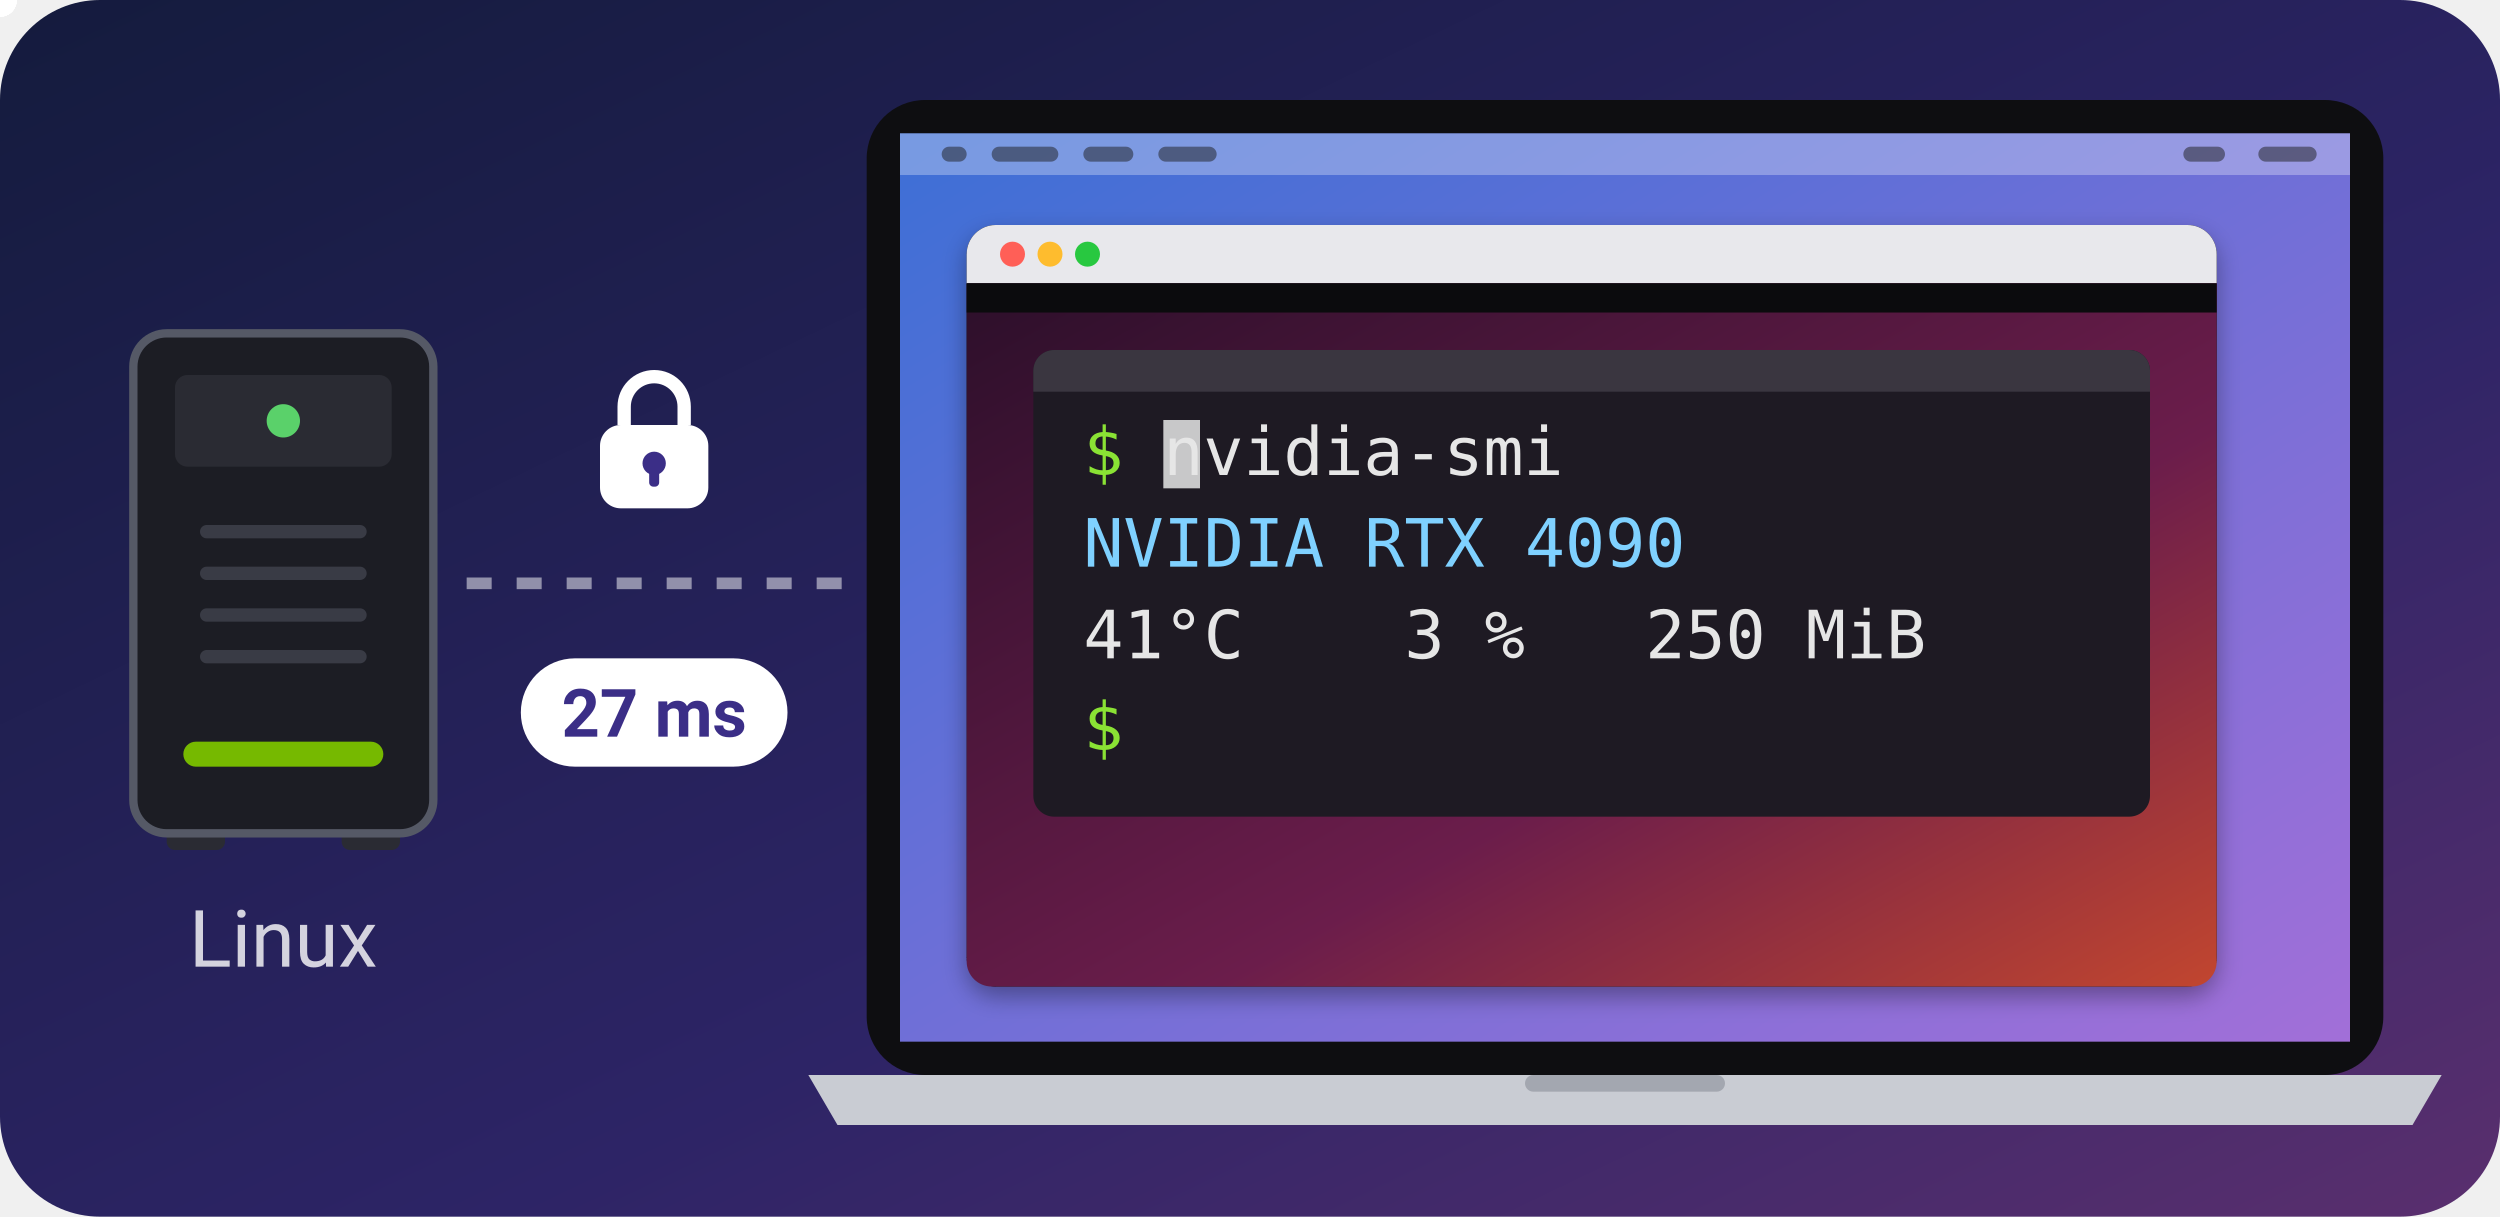
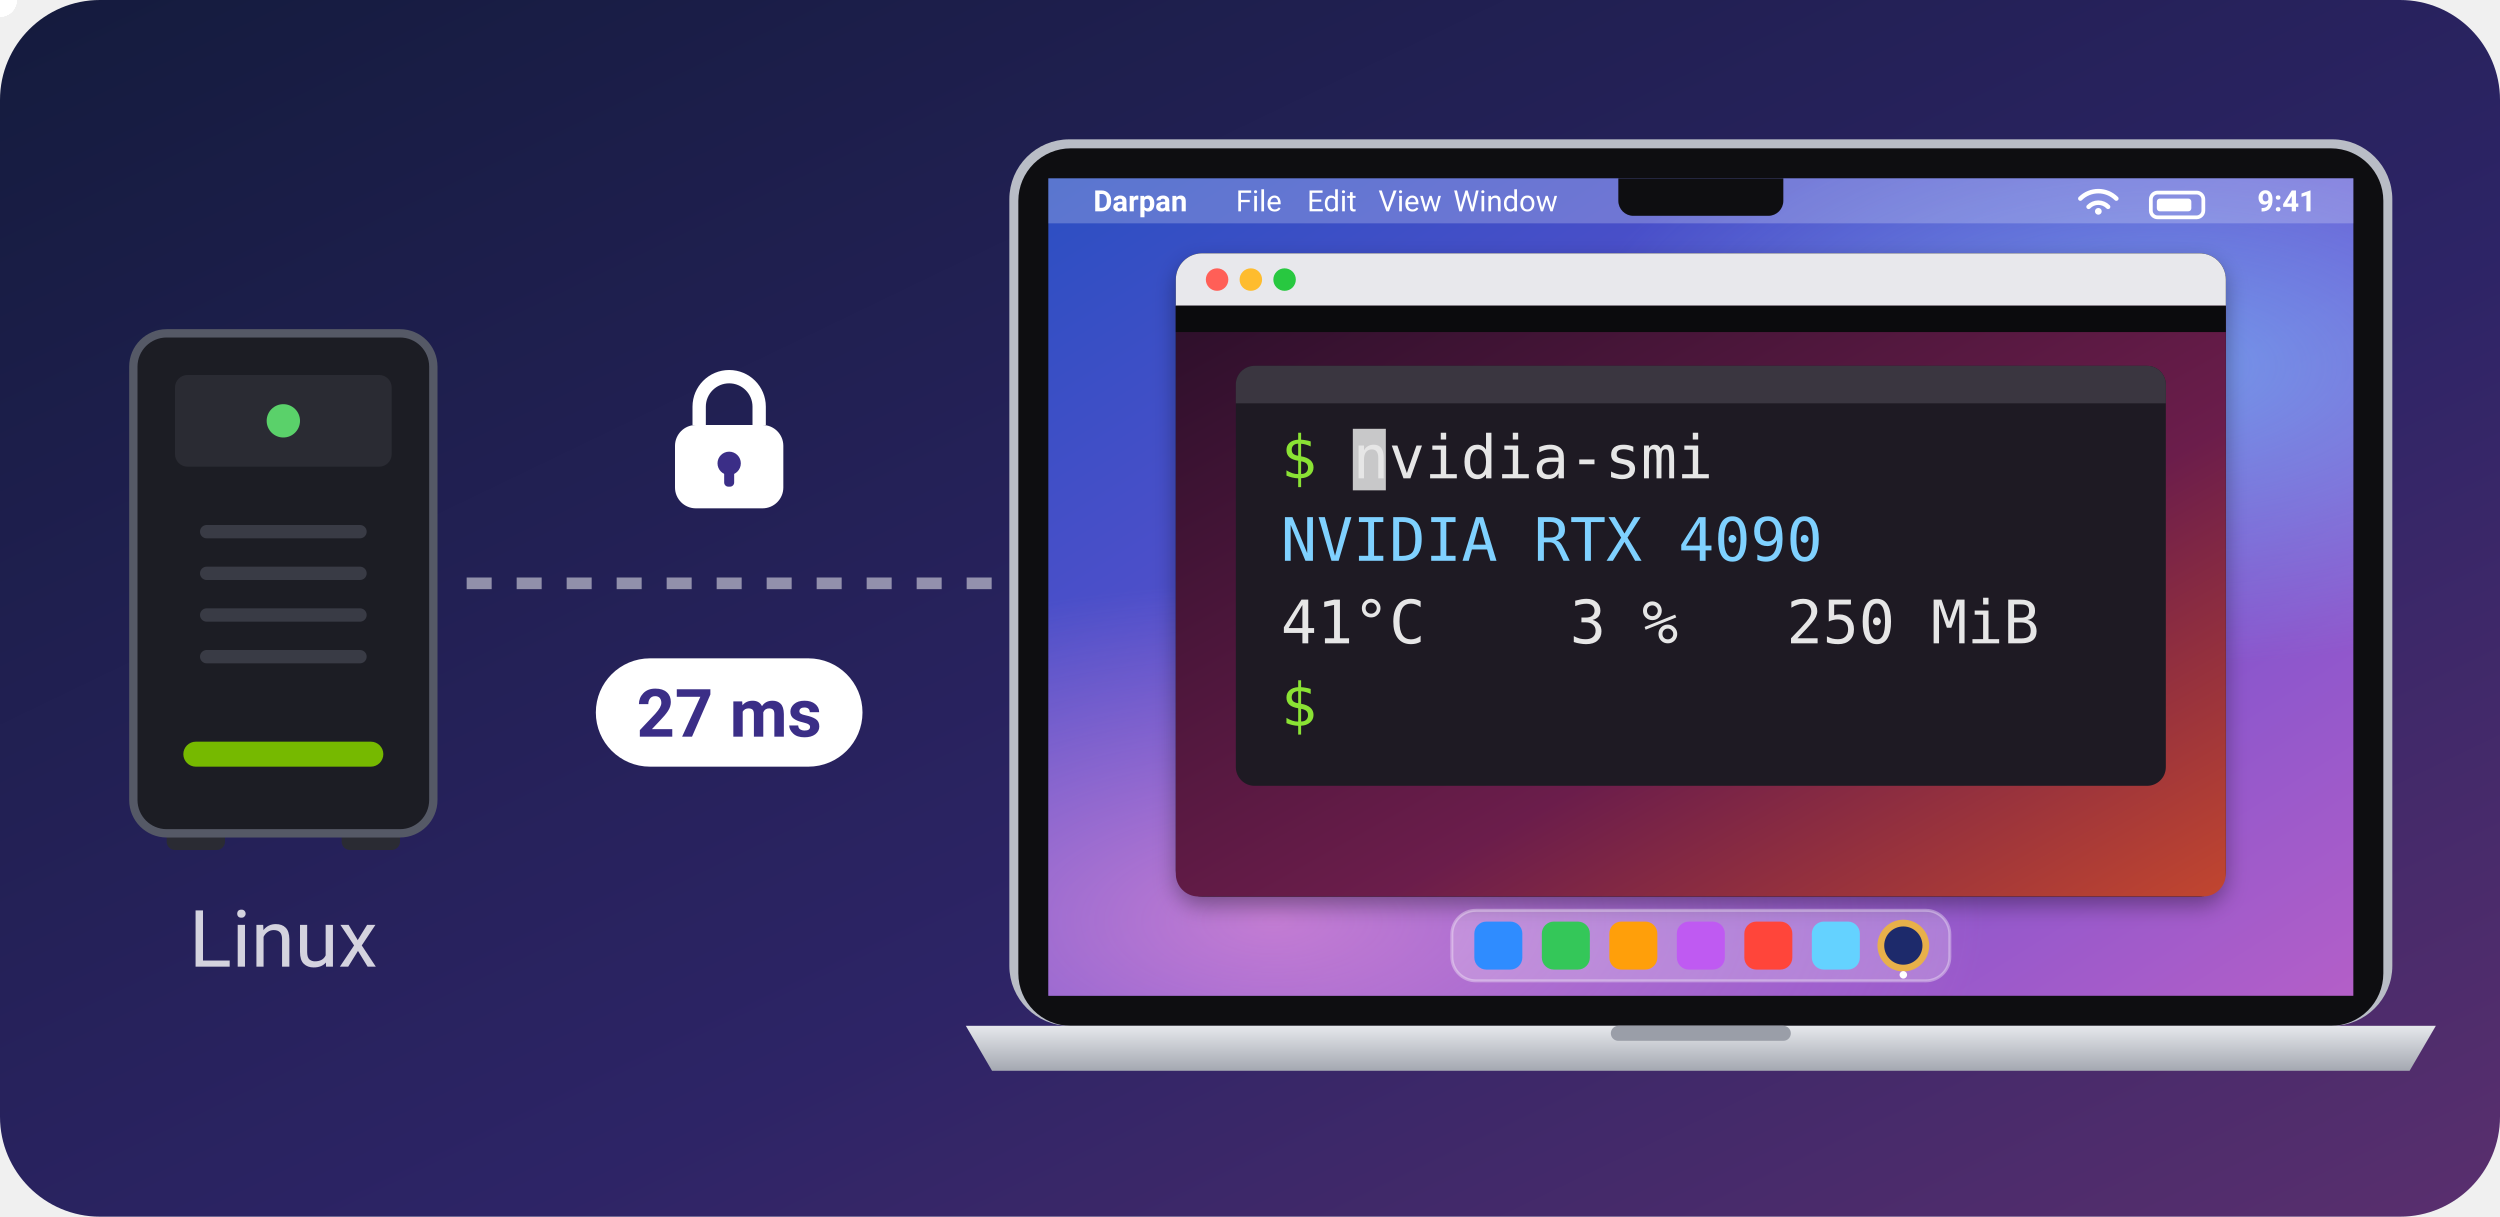
<svg xmlns="http://www.w3.org/2000/svg" viewBox="0 0 300 146" width="300" height="146" role="img" aria-label="Typing on the Mac: each key reaches the Linux computer and its screen is back on the Mac in about 27 ms">
-   <style>@keyframes k0{0.00%{opacity:0}15.00%{opacity:0}15.17%{opacity:1}93.33%{opacity:1}93.50%{opacity:0}100.00%{opacity:0}}.k0{animation:k0 6s linear infinite;}@keyframes k1{0.00%{opacity:0}18.00%{opacity:0}18.17%{opacity:1}93.33%{opacity:1}93.50%{opacity:0}100.00%{opacity:0}}.k1{animation:k1 6s linear infinite;}@keyframes k2{0.00%{opacity:0}21.00%{opacity:0}21.17%{opacity:1}93.33%{opacity:1}93.50%{opacity:0}100.00%{opacity:0}}.k2{animation:k2 6s linear infinite;}@keyframes k3{0.00%{opacity:0}24.00%{opacity:0}24.17%{opacity:1}93.33%{opacity:1}93.50%{opacity:0}100.00%{opacity:0}}.k3{animation:k3 6s linear infinite;}@keyframes k4{0.00%{opacity:0}27.00%{opacity:0}27.17%{opacity:1}93.33%{opacity:1}93.50%{opacity:0}100.00%{opacity:0}}.k4{animation:k4 6s linear infinite;}@keyframes k5{0.00%{opacity:0}30.00%{opacity:0}30.17%{opacity:1}93.33%{opacity:1}93.50%{opacity:0}100.00%{opacity:0}}.k5{animation:k5 6s linear infinite;}@keyframes k6{0.00%{opacity:0}33.00%{opacity:0}33.17%{opacity:1}93.33%{opacity:1}93.50%{opacity:0}100.00%{opacity:0}}.k6{animation:k6 6s linear infinite;}@keyframes k7{0.00%{opacity:0}36.00%{opacity:0}36.17%{opacity:1}93.33%{opacity:1}93.50%{opacity:0}100.00%{opacity:0}}.k7{animation:k7 6s linear infinite;}@keyframes k8{0.00%{opacity:0}39.00%{opacity:0}39.17%{opacity:1}93.33%{opacity:1}93.50%{opacity:0}100.00%{opacity:0}}.k8{animation:k8 6s linear infinite;}@keyframes k9{0.00%{opacity:0}42.00%{opacity:0}42.17%{opacity:1}93.33%{opacity:1}93.50%{opacity:0}100.00%{opacity:0}}.k9{animation:k9 6s linear infinite;}@keyframes out{0.00%{opacity:0}49.67%{opacity:0}50.00%{opacity:1}93.33%{opacity:1}93.67%{opacity:0}100.00%{opacity:0}}.out{animation:out 6s linear infinite;}@keyframes cur{0.00%{transform:translate(0.0px,0px)}15.00%{transform:translate(4.8px,0px)}18.00%{transform:translate(9.6px,0px)}21.00%{transform:translate(14.4px,0px)}24.00%{transform:translate(19.2px,0px)}27.00%{transform:translate(24.0px,0px)}30.00%{transform:translate(28.8px,0px)}33.00%{transform:translate(33.6px,0px)}36.00%{transform:translate(38.4px,0px)}39.00%{transform:translate(43.2px,0px)}42.00%{transform:translate(48.0px,0px)}49.67%{transform:translate(0.0px,33px)}95.83%{transform:translate(0.0px,0px)}100.00%{transform:translate(0,0)}}.cur{animation:cur 6s step-end infinite;}@keyframes p0{0.00%{opacity:0;transform:translate(101.0px,70.0px)}12.33%{opacity:0;transform:translate(101.0px,70.0px)}12.83%{opacity:1;transform:translate(101.0px,70.0px)}14.50%{opacity:1;transform:translate(56.0px,70.0px)}15.00%{opacity:0;transform:translate(56.0px,70.0px)}100.00%{opacity:0;transform:translate(56.0px,70.0px)}}.p0{animation:p0 6s ease-in-out infinite;}@keyframes p1{0.00%{opacity:0;transform:translate(101.0px,70.0px)}15.33%{opacity:0;transform:translate(101.0px,70.0px)}15.83%{opacity:1;transform:translate(101.0px,70.0px)}17.50%{opacity:1;transform:translate(56.0px,70.0px)}18.00%{opacity:0;transform:translate(56.0px,70.0px)}100.00%{opacity:0;transform:translate(56.0px,70.0px)}}.p1{animation:p1 6s ease-in-out infinite;}@keyframes p2{0.00%{opacity:0;transform:translate(101.0px,70.0px)}18.33%{opacity:0;transform:translate(101.0px,70.0px)}18.83%{opacity:1;transform:translate(101.0px,70.0px)}20.50%{opacity:1;transform:translate(56.0px,70.0px)}21.00%{opacity:0;transform:translate(56.0px,70.0px)}100.00%{opacity:0;transform:translate(56.0px,70.0px)}}.p2{animation:p2 6s ease-in-out infinite;}@keyframes p3{0.00%{opacity:0;transform:translate(101.0px,70.0px)}21.33%{opacity:0;transform:translate(101.0px,70.0px)}21.83%{opacity:1;transform:translate(101.0px,70.0px)}23.50%{opacity:1;transform:translate(56.0px,70.0px)}24.00%{opacity:0;transform:translate(56.0px,70.0px)}100.00%{opacity:0;transform:translate(56.0px,70.0px)}}.p3{animation:p3 6s ease-in-out infinite;}@keyframes p4{0.00%{opacity:0;transform:translate(101.0px,70.0px)}24.33%{opacity:0;transform:translate(101.0px,70.0px)}24.83%{opacity:1;transform:translate(101.0px,70.0px)}26.50%{opacity:1;transform:translate(56.0px,70.0px)}27.00%{opacity:0;transform:translate(56.0px,70.0px)}100.00%{opacity:0;transform:translate(56.0px,70.0px)}}.p4{animation:p4 6s ease-in-out infinite;}@keyframes p5{0.00%{opacity:0;transform:translate(101.0px,70.0px)}27.33%{opacity:0;transform:translate(101.0px,70.0px)}27.83%{opacity:1;transform:translate(101.0px,70.0px)}29.50%{opacity:1;transform:translate(56.0px,70.0px)}30.00%{opacity:0;transform:translate(56.0px,70.0px)}100.00%{opacity:0;transform:translate(56.0px,70.0px)}}.p5{animation:p5 6s ease-in-out infinite;}@keyframes p6{0.00%{opacity:0;transform:translate(101.0px,70.0px)}30.33%{opacity:0;transform:translate(101.0px,70.0px)}30.83%{opacity:1;transform:translate(101.0px,70.0px)}32.50%{opacity:1;transform:translate(56.0px,70.0px)}33.00%{opacity:0;transform:translate(56.0px,70.0px)}100.00%{opacity:0;transform:translate(56.0px,70.0px)}}.p6{animation:p6 6s ease-in-out infinite;}@keyframes p7{0.00%{opacity:0;transform:translate(101.0px,70.0px)}33.33%{opacity:0;transform:translate(101.0px,70.0px)}33.83%{opacity:1;transform:translate(101.0px,70.0px)}35.50%{opacity:1;transform:translate(56.0px,70.0px)}36.00%{opacity:0;transform:translate(56.0px,70.0px)}100.00%{opacity:0;transform:translate(56.0px,70.0px)}}.p7{animation:p7 6s ease-in-out infinite;}@keyframes p8{0.00%{opacity:0;transform:translate(101.0px,70.0px)}36.33%{opacity:0;transform:translate(101.0px,70.0px)}36.83%{opacity:1;transform:translate(101.0px,70.0px)}38.50%{opacity:1;transform:translate(56.0px,70.0px)}39.00%{opacity:0;transform:translate(56.0px,70.0px)}100.00%{opacity:0;transform:translate(56.0px,70.0px)}}.p8{animation:p8 6s ease-in-out infinite;}@keyframes p9{0.00%{opacity:0;transform:translate(101.0px,70.0px)}39.33%{opacity:0;transform:translate(101.0px,70.0px)}39.83%{opacity:1;transform:translate(101.0px,70.0px)}41.50%{opacity:1;transform:translate(56.0px,70.0px)}42.00%{opacity:0;transform:translate(56.0px,70.0px)}100.00%{opacity:0;transform:translate(56.0px,70.0px)}}.p9{animation:p9 6s ease-in-out infinite;}@keyframes p10{0.00%{opacity:0;transform:translate(101.0px,70.0px)}45.67%{opacity:0;transform:translate(101.0px,70.0px)}46.17%{opacity:1;transform:translate(101.0px,70.0px)}47.83%{opacity:1;transform:translate(56.0px,70.0px)}48.33%{opacity:0;transform:translate(56.0px,70.0px)}100.00%{opacity:0;transform:translate(56.0px,70.0px)}}.p10{animation:p10 6s ease-in-out infinite;}@media (prefers-reduced-motion:reduce){*{animation-play-state:paused!important}}</style>
+   <style>@keyframes k0{0.00%{opacity:0}15.00%{opacity:0}15.17%{opacity:1}93.33%{opacity:1}93.50%{opacity:0}100.00%{opacity:0}}.k0{animation:k0 6s linear infinite;}@keyframes k1{0.00%{opacity:0}18.00%{opacity:0}18.17%{opacity:1}93.33%{opacity:1}93.50%{opacity:0}100.00%{opacity:0}}.k1{animation:k1 6s linear infinite;}@keyframes k2{0.00%{opacity:0}21.00%{opacity:0}21.17%{opacity:1}93.33%{opacity:1}93.50%{opacity:0}100.00%{opacity:0}}.k2{animation:k2 6s linear infinite;}@keyframes k3{0.00%{opacity:0}24.00%{opacity:0}24.17%{opacity:1}93.33%{opacity:1}93.50%{opacity:0}100.00%{opacity:0}}.k3{animation:k3 6s linear infinite;}@keyframes k4{0.00%{opacity:0}27.00%{opacity:0}27.17%{opacity:1}93.33%{opacity:1}93.50%{opacity:0}100.00%{opacity:0}}.k4{animation:k4 6s linear infinite;}@keyframes k5{0.00%{opacity:0}30.00%{opacity:0}30.17%{opacity:1}93.33%{opacity:1}93.50%{opacity:0}100.00%{opacity:0}}.k5{animation:k5 6s linear infinite;}@keyframes k6{0.00%{opacity:0}33.00%{opacity:0}33.17%{opacity:1}93.33%{opacity:1}93.50%{opacity:0}100.00%{opacity:0}}.k6{animation:k6 6s linear infinite;}@keyframes k7{0.00%{opacity:0}36.00%{opacity:0}36.17%{opacity:1}93.33%{opacity:1}93.50%{opacity:0}100.00%{opacity:0}}.k7{animation:k7 6s linear infinite;}@keyframes k8{0.00%{opacity:0}39.00%{opacity:0}39.17%{opacity:1}93.33%{opacity:1}93.50%{opacity:0}100.00%{opacity:0}}.k8{animation:k8 6s linear infinite;}@keyframes k9{0.00%{opacity:0}42.00%{opacity:0}42.17%{opacity:1}93.33%{opacity:1}93.50%{opacity:0}100.00%{opacity:0}}.k9{animation:k9 6s linear infinite;}@keyframes out{0.00%{opacity:0}49.67%{opacity:0}50.00%{opacity:1}93.33%{opacity:1}93.67%{opacity:0}100.00%{opacity:0}}.out{animation:out 6s linear infinite;}@keyframes cur{0.00%{transform:translate(0.0px,0px)}15.00%{transform:translate(4.8px,0px)}18.00%{transform:translate(9.6px,0px)}21.00%{transform:translate(14.4px,0px)}24.00%{transform:translate(19.2px,0px)}27.00%{transform:translate(24.0px,0px)}30.00%{transform:translate(28.8px,0px)}33.00%{transform:translate(33.6px,0px)}36.00%{transform:translate(38.4px,0px)}39.00%{transform:translate(43.2px,0px)}42.00%{transform:translate(48.0px,0px)}49.67%{transform:translate(0.0px,33px)}95.83%{transform:translate(0.0px,0px)}100.00%{transform:translate(0,0)}}.cur{animation:cur 6s step-end infinite;}@keyframes p0{0.00%{opacity:0;transform:translate(119.0px,70.0px)}12.33%{opacity:0;transform:translate(119.0px,70.0px)}12.83%{opacity:1;transform:translate(119.0px,70.0px)}14.50%{opacity:1;transform:translate(56.0px,70.0px)}15.00%{opacity:0;transform:translate(56.0px,70.0px)}100.00%{opacity:0;transform:translate(56.0px,70.0px)}}.p0{animation:p0 6s ease-in-out infinite;}@keyframes p1{0.00%{opacity:0;transform:translate(119.0px,70.0px)}15.33%{opacity:0;transform:translate(119.0px,70.0px)}15.83%{opacity:1;transform:translate(119.0px,70.0px)}17.50%{opacity:1;transform:translate(56.0px,70.0px)}18.00%{opacity:0;transform:translate(56.0px,70.0px)}100.00%{opacity:0;transform:translate(56.0px,70.0px)}}.p1{animation:p1 6s ease-in-out infinite;}@keyframes p2{0.00%{opacity:0;transform:translate(119.0px,70.0px)}18.33%{opacity:0;transform:translate(119.0px,70.0px)}18.83%{opacity:1;transform:translate(119.0px,70.0px)}20.50%{opacity:1;transform:translate(56.0px,70.0px)}21.00%{opacity:0;transform:translate(56.0px,70.0px)}100.00%{opacity:0;transform:translate(56.0px,70.0px)}}.p2{animation:p2 6s ease-in-out infinite;}@keyframes p3{0.00%{opacity:0;transform:translate(119.0px,70.0px)}21.33%{opacity:0;transform:translate(119.0px,70.0px)}21.83%{opacity:1;transform:translate(119.0px,70.0px)}23.50%{opacity:1;transform:translate(56.0px,70.0px)}24.00%{opacity:0;transform:translate(56.0px,70.0px)}100.00%{opacity:0;transform:translate(56.0px,70.0px)}}.p3{animation:p3 6s ease-in-out infinite;}@keyframes p4{0.00%{opacity:0;transform:translate(119.0px,70.0px)}24.33%{opacity:0;transform:translate(119.0px,70.0px)}24.83%{opacity:1;transform:translate(119.0px,70.0px)}26.50%{opacity:1;transform:translate(56.0px,70.0px)}27.00%{opacity:0;transform:translate(56.0px,70.0px)}100.00%{opacity:0;transform:translate(56.0px,70.0px)}}.p4{animation:p4 6s ease-in-out infinite;}@keyframes p5{0.00%{opacity:0;transform:translate(119.0px,70.0px)}27.33%{opacity:0;transform:translate(119.0px,70.0px)}27.83%{opacity:1;transform:translate(119.0px,70.0px)}29.50%{opacity:1;transform:translate(56.0px,70.0px)}30.00%{opacity:0;transform:translate(56.0px,70.0px)}100.00%{opacity:0;transform:translate(56.0px,70.0px)}}.p5{animation:p5 6s ease-in-out infinite;}@keyframes p6{0.00%{opacity:0;transform:translate(119.0px,70.0px)}30.33%{opacity:0;transform:translate(119.0px,70.0px)}30.83%{opacity:1;transform:translate(119.0px,70.0px)}32.50%{opacity:1;transform:translate(56.0px,70.0px)}33.00%{opacity:0;transform:translate(56.0px,70.0px)}100.00%{opacity:0;transform:translate(56.0px,70.0px)}}.p6{animation:p6 6s ease-in-out infinite;}@keyframes p7{0.00%{opacity:0;transform:translate(119.0px,70.0px)}33.33%{opacity:0;transform:translate(119.0px,70.0px)}33.83%{opacity:1;transform:translate(119.0px,70.0px)}35.50%{opacity:1;transform:translate(56.0px,70.0px)}36.00%{opacity:0;transform:translate(56.0px,70.0px)}100.00%{opacity:0;transform:translate(56.0px,70.0px)}}.p7{animation:p7 6s ease-in-out infinite;}@keyframes p8{0.00%{opacity:0;transform:translate(119.0px,70.0px)}36.33%{opacity:0;transform:translate(119.0px,70.0px)}36.83%{opacity:1;transform:translate(119.0px,70.0px)}38.50%{opacity:1;transform:translate(56.0px,70.0px)}39.00%{opacity:0;transform:translate(56.0px,70.0px)}100.00%{opacity:0;transform:translate(56.0px,70.0px)}}.p8{animation:p8 6s ease-in-out infinite;}@keyframes p9{0.00%{opacity:0;transform:translate(119.0px,70.0px)}39.33%{opacity:0;transform:translate(119.0px,70.0px)}39.83%{opacity:1;transform:translate(119.0px,70.0px)}41.50%{opacity:1;transform:translate(56.0px,70.0px)}42.00%{opacity:0;transform:translate(56.0px,70.0px)}100.00%{opacity:0;transform:translate(56.0px,70.0px)}}.p9{animation:p9 6s ease-in-out infinite;}@keyframes p10{0.00%{opacity:0;transform:translate(119.0px,70.0px)}45.67%{opacity:0;transform:translate(119.0px,70.0px)}46.17%{opacity:1;transform:translate(119.0px,70.0px)}47.83%{opacity:1;transform:translate(56.0px,70.0px)}48.33%{opacity:0;transform:translate(56.0px,70.0px)}100.00%{opacity:0;transform:translate(56.0px,70.0px)}}.p10{animation:p10 6s ease-in-out infinite;}@media (prefers-reduced-motion:reduce){*{animation-play-state:paused!important}}</style>
  <defs>
    <linearGradient id="bg" x1="0" y1="0" x2="1" y2="1">
      <stop offset="0" stop-color="#141b3d" />
      <stop offset=".6" stop-color="#2d2466" />
      <stop offset="1" stop-color="#5a2f6e" />
    </linearGradient>
    <linearGradient id="lin" x1="0" y1="0" x2="1" y2="1">
      <stop offset="0" stop-color="#2c0f2a" />
      <stop offset=".6" stop-color="#6b1d4b" />
      <stop offset="1" stop-color="#c2462f" />
    </linearGradient>
    <linearGradient id="wall" x1="0" y1="0" x2="1" y2="1">
-       <stop offset="0" stop-color="#3d6fd6" />
-       <stop offset="1" stop-color="#a26fd8" />
+       <stop offset="0" stop-color="#2b4fc2" />
+       <stop offset=".55" stop-color="#6a4fd0" />
+       <stop offset="1" stop-color="#b45fc8" />
+     </linearGradient>
+     <radialGradient id="glow1">
+       <stop offset="0" stop-color="#ff9ad5" stop-opacity=".6" />
+       <stop offset="1" stop-color="#ff9ad5" stop-opacity="0" />
+     </radialGradient>
+     <radialGradient id="glow2">
+       <stop offset="0" stop-color="#7cd3ff" stop-opacity=".55" />
+       <stop offset="1" stop-color="#7cd3ff" stop-opacity="0" />
+     </radialGradient>
+     <linearGradient id="alu" x1="0" y1="0" x2="0" y2="1">
+       <stop offset="0" stop-color="#e6e8ec" />
+       <stop offset="1" stop-color="#a4a8b1" />
    </linearGradient>
    <filter id="sh" x="-20%" y="-20%" width="140%" height="150%">
      <feDropShadow dx="0" dy="1.2" stdDeviation="1.4" flood-color="#000" flood-opacity=".35" />
    </filter>
    <clipPath id="scr">
      <rect x="108" y="16" width="174" height="109" />
    </clipPath>
    <clipPath id="vc">
-       <path d="M0 0H150V81.38a3 3 0 0 1-3 3H3a3 3 0 0 1-3-3z" />
+       <path d="M0 0H140V75.75a3 3 0 0 1-3 3H3a3 3 0 0 1-3-3z" />
    </clipPath>
  </defs>
  <rect width="300" height="146" rx="12" fill="url(#bg)" />
  <rect x="20" y="99" width="7" height="3" rx="1" fill="#2a2b33" />
  <rect x="41" y="99" width="7" height="3" rx="1" fill="#2a2b33" />
  <rect x="16" y="40" width="36" height="60" rx="4" fill="#1c1d24" stroke="#555966" />
  <rect x="21" y="45" width="26" height="11" rx="1.5" fill="#2a2b33" />
  <circle cx="34.0" cy="50.5" r="2" fill="#5ad16a" />
  <rect x="24" y="63" width="20" height="1.6" rx=".8" fill="#393b45" />
  <rect x="24" y="68" width="20" height="1.6" rx=".8" fill="#393b45" />
  <rect x="24" y="73" width="20" height="1.6" rx=".8" fill="#393b45" />
  <rect x="24" y="78" width="20" height="1.6" rx=".8" fill="#393b45" />
  <rect class="" x="22" y="89" width="24" height="3" rx="1.5" fill="#76b900" />
  <text text-anchor="middle" fill-opacity="0.8" x="34.0" y="116.0" font-family="-apple-system,BlinkMacSystemFont,'Segoe UI',Roboto,Helvetica,Arial,sans-serif" font-size="9.5" fill="#fff" xml:space="preserve">Linux</text>
  <g class="">
-     <line x1="56" y1="70" x2="101" y2="70" stroke="#fff" stroke-opacity=".5" stroke-width="1.4" stroke-dasharray="3 3" />
-     <g transform="translate(78.5 55)">
+     <line x1="56" y1="70" x2="119" y2="70" stroke="#fff" stroke-opacity=".5" stroke-width="1.4" stroke-dasharray="3 3" />
+     <g transform="translate(87.5 55)">
      <rect x="-6.5" y="-4" width="13" height="10" rx="2.5" fill="#fff" />
      <path d="M-3.6-4v-2.2a3.6 3.6 0 0 1 7.2 0V-4" fill="none" stroke="#fff" stroke-width="1.6" />
      <circle cy=".6" r="1.4" fill="#3b2e87" />
      <rect x="-.6" y=".6" width="1.2" height="2.8" rx=".5" fill="#3b2e87" />
    </g>
  </g>
-   <rect x="104" y="12" width="182" height="117" rx="7" fill="#0e0e11" />
-   <g clip-path="url(#scr)">
-     <rect x="108" y="16" width="174" height="109" fill="url(#wall)" />
-     <rect x="108" y="16" width="174" height="5" fill="#fff" fill-opacity=".3" />
-     <rect x="113" y="17.6" width="3" height="1.8" rx=".9" fill="#1d1d1f" fill-opacity=".5" />
-     <rect x="119" y="17.6" width="8" height="1.8" rx=".9" fill="#1d1d1f" fill-opacity=".5" />
-     <rect x="130" y="17.6" width="6" height="1.8" rx=".9" fill="#1d1d1f" fill-opacity=".5" />
-     <rect x="139" y="17.6" width="7" height="1.8" rx=".9" fill="#1d1d1f" fill-opacity=".5" />
-     <rect x="262" y="17.6" width="5" height="1.8" rx=".9" fill="#1d1d1f" fill-opacity=".5" />
-     <rect x="271" y="17.6" width="7" height="1.8" rx=".9" fill="#1d1d1f" fill-opacity=".5" />
-     <g class="">
-       <rect x="116" y="27" width="150" height="91.38" rx="3.5" fill="#111" filter="url(#sh)" />
-       <path d="M116 34v-3.5a3.5 3.5 0 0 1 3.5-3.5h143a3.5 3.5 0 0 1 3.5 3.5v3.5z" fill="#e8e8ec" />
-       <circle cx="121.5" cy="30.5" r="1.5" fill="#ff5f57" />
-       <circle cx="126.0" cy="30.5" r="1.5" fill="#febc2e" />
-       <circle cx="130.5" cy="30.5" r="1.5" fill="#28c840" />
-       <g transform="translate(116 34)">
-         <g clip-path="url(#vc)">
-           <rect width="150" height="84.38" fill="url(#lin)" />
-           <rect width="150" height="3.5" fill="#0b0b0d" />
-           <rect x="8" y="8" width="134" height="56" rx="2.5" fill="#1e1a23" />
-           <path d="M8 13v-2.5a2.5 2.5 0 0 1 2.5-2.5h129a2.5 2.5 0 0 1 2.5 2.5v2.5z" fill="#3a3640" />
-           <text x="14.0" y="23.0" font-family="ui-monospace,'SF Mono',Menlo,Consolas,'DejaVu Sans Mono',monospace" font-size="8" fill="#8ae234" xml:space="preserve">$</text>
-           <text class="k0" x="23.6" y="23.0" font-family="ui-monospace,'SF Mono',Menlo,Consolas,'DejaVu Sans Mono',monospace" font-size="8" fill="#e6e6e6" xml:space="preserve">n</text>
-           <text class="k1" x="28.4" y="23.0" font-family="ui-monospace,'SF Mono',Menlo,Consolas,'DejaVu Sans Mono',monospace" font-size="8" fill="#e6e6e6" xml:space="preserve">v</text>
-           <text class="k2" x="33.2" y="23.0" font-family="ui-monospace,'SF Mono',Menlo,Consolas,'DejaVu Sans Mono',monospace" font-size="8" fill="#e6e6e6" xml:space="preserve">i</text>
-           <text class="k3" x="38.0" y="23.0" font-family="ui-monospace,'SF Mono',Menlo,Consolas,'DejaVu Sans Mono',monospace" font-size="8" fill="#e6e6e6" xml:space="preserve">d</text>
-           <text class="k4" x="42.8" y="23.0" font-family="ui-monospace,'SF Mono',Menlo,Consolas,'DejaVu Sans Mono',monospace" font-size="8" fill="#e6e6e6" xml:space="preserve">i</text>
-           <text class="k5" x="47.6" y="23.0" font-family="ui-monospace,'SF Mono',Menlo,Consolas,'DejaVu Sans Mono',monospace" font-size="8" fill="#e6e6e6" xml:space="preserve">a</text>
-           <text class="k6" x="52.4" y="23.0" font-family="ui-monospace,'SF Mono',Menlo,Consolas,'DejaVu Sans Mono',monospace" font-size="8" fill="#e6e6e6" xml:space="preserve">-</text>
-           <text class="k7" x="57.2" y="23.0" font-family="ui-monospace,'SF Mono',Menlo,Consolas,'DejaVu Sans Mono',monospace" font-size="8" fill="#e6e6e6" xml:space="preserve">s</text>
-           <text class="k8" x="62.0" y="23.0" font-family="ui-monospace,'SF Mono',Menlo,Consolas,'DejaVu Sans Mono',monospace" font-size="8" fill="#e6e6e6" xml:space="preserve">m</text>
-           <text class="k9" x="66.8" y="23.0" font-family="ui-monospace,'SF Mono',Menlo,Consolas,'DejaVu Sans Mono',monospace" font-size="8" fill="#e6e6e6" xml:space="preserve">i</text>
-           <g class="out">
-             <text x="14.0" y="34.0" font-family="ui-monospace,'SF Mono',Menlo,Consolas,'DejaVu Sans Mono',monospace" font-size="8" fill="#7fd1ff" xml:space="preserve">NVIDIA RTX 4090</text>
-             <text x="14.0" y="45.0" font-family="ui-monospace,'SF Mono',Menlo,Consolas,'DejaVu Sans Mono',monospace" font-size="8" fill="#e6e6e6" xml:space="preserve">41°C    3 %   250 MiB</text>
-             <text x="14.0" y="56.0" font-family="ui-monospace,'SF Mono',Menlo,Consolas,'DejaVu Sans Mono',monospace" font-size="8" fill="#8ae234" xml:space="preserve">$</text>
+   <g transform="translate(28.6 7.0) scale(0.9)">
+     <rect x="102.8" y="10.8" width="184.4" height="118.2" rx="8" fill="#b9bdc6" />
+     <rect x="104" y="12" width="182" height="117" rx="7" fill="#0e0e11" />
+     <g clip-path="url(#scr)">
+       <rect x="108" y="16" width="174" height="109" fill="url(#wall)" />
+       <ellipse cx="138" cy="115" rx="95" ry="45" fill="url(#glow1)" />
+       <ellipse cx="257" cy="41" rx="80" ry="40" fill="url(#glow2)" />
+       <g class="">
+         <rect x="125" y="26" width="140" height="85.75" rx="3.5" fill="#111" filter="url(#sh)" />
+         <path d="M125 33v-3.5a3.5 3.5 0 0 1 3.5-3.5h133a3.5 3.5 0 0 1 3.5 3.5v3.5z" fill="#e8e8ec" />
+         <circle cx="130.5" cy="29.5" r="1.5" fill="#ff5f57" />
+         <circle cx="135.0" cy="29.5" r="1.5" fill="#febc2e" />
+         <circle cx="139.5" cy="29.5" r="1.5" fill="#28c840" />
+         <g transform="translate(125 33)">
+           <g clip-path="url(#vc)">
+             <rect width="140" height="78.75" fill="url(#lin)" />
+             <rect width="140" height="3.5" fill="#0b0b0d" />
+             <rect x="8" y="8" width="124" height="56" rx="2.5" fill="#1e1a23" />
+             <path d="M8 13v-2.5a2.5 2.5 0 0 1 2.5-2.5h119a2.5 2.5 0 0 1 2.5 2.5v2.5z" fill="#3a3640" />
+             <text x="14.0" y="23.0" font-family="ui-monospace,'SF Mono',Menlo,Consolas,'DejaVu Sans Mono',monospace" font-size="8" fill="#8ae234" xml:space="preserve">$</text>
+             <text class="k0" x="23.6" y="23.0" font-family="ui-monospace,'SF Mono',Menlo,Consolas,'DejaVu Sans Mono',monospace" font-size="8" fill="#e6e6e6" xml:space="preserve">n</text>
+             <text class="k1" x="28.4" y="23.0" font-family="ui-monospace,'SF Mono',Menlo,Consolas,'DejaVu Sans Mono',monospace" font-size="8" fill="#e6e6e6" xml:space="preserve">v</text>
+             <text class="k2" x="33.2" y="23.0" font-family="ui-monospace,'SF Mono',Menlo,Consolas,'DejaVu Sans Mono',monospace" font-size="8" fill="#e6e6e6" xml:space="preserve">i</text>
+             <text class="k3" x="38.0" y="23.0" font-family="ui-monospace,'SF Mono',Menlo,Consolas,'DejaVu Sans Mono',monospace" font-size="8" fill="#e6e6e6" xml:space="preserve">d</text>
+             <text class="k4" x="42.8" y="23.0" font-family="ui-monospace,'SF Mono',Menlo,Consolas,'DejaVu Sans Mono',monospace" font-size="8" fill="#e6e6e6" xml:space="preserve">i</text>
+             <text class="k5" x="47.6" y="23.0" font-family="ui-monospace,'SF Mono',Menlo,Consolas,'DejaVu Sans Mono',monospace" font-size="8" fill="#e6e6e6" xml:space="preserve">a</text>
+             <text class="k6" x="52.4" y="23.0" font-family="ui-monospace,'SF Mono',Menlo,Consolas,'DejaVu Sans Mono',monospace" font-size="8" fill="#e6e6e6" xml:space="preserve">-</text>
+             <text class="k7" x="57.2" y="23.0" font-family="ui-monospace,'SF Mono',Menlo,Consolas,'DejaVu Sans Mono',monospace" font-size="8" fill="#e6e6e6" xml:space="preserve">s</text>
+             <text class="k8" x="62.0" y="23.0" font-family="ui-monospace,'SF Mono',Menlo,Consolas,'DejaVu Sans Mono',monospace" font-size="8" fill="#e6e6e6" xml:space="preserve">m</text>
+             <text class="k9" x="66.8" y="23.0" font-family="ui-monospace,'SF Mono',Menlo,Consolas,'DejaVu Sans Mono',monospace" font-size="8" fill="#e6e6e6" xml:space="preserve">i</text>
+             <g class="out">
+               <text x="14.0" y="34.0" font-family="ui-monospace,'SF Mono',Menlo,Consolas,'DejaVu Sans Mono',monospace" font-size="8" fill="#7fd1ff" xml:space="preserve">NVIDIA RTX 4090</text>
+               <text x="14.0" y="45.0" font-family="ui-monospace,'SF Mono',Menlo,Consolas,'DejaVu Sans Mono',monospace" font-size="8" fill="#e6e6e6" xml:space="preserve">41°C    3 %   250 MiB</text>
+               <text x="14.0" y="56.0" font-family="ui-monospace,'SF Mono',Menlo,Consolas,'DejaVu Sans Mono',monospace" font-size="8" fill="#8ae234" xml:space="preserve">$</text>
+             </g>
+             <rect class="cur" x="23.6" y="16.4" width="4.4" height="8.2" fill="#e6e6e6" fill-opacity=".85" />
          </g>
-           <rect class="cur" x="23.6" y="16.4" width="4.4" height="8.2" fill="#e6e6e6" fill-opacity=".85" />
        </g>
      </g>
+       <rect x="161.8" y="113.6" width="66.4" height="9.4" rx="3.2" fill="#fff" fill-opacity=".22" stroke="#fff" stroke-opacity=".35" stroke-width=".4" />
+       <rect x="164.8" y="115.1" width="6.4" height="6.4" rx="1.6" fill="#2f8cff" />
+       <rect x="173.8" y="115.1" width="6.4" height="6.4" rx="1.6" fill="#34c759" />
+       <rect x="182.8" y="115.1" width="6.4" height="6.4" rx="1.6" fill="#ff9f0a" />
+       <rect x="191.8" y="115.1" width="6.4" height="6.4" rx="1.6" fill="#bf5af2" />
+       <rect x="200.8" y="115.1" width="6.4" height="6.4" rx="1.6" fill="#ff453a" />
+       <rect x="209.8" y="115.1" width="6.4" height="6.4" rx="1.6" fill="#64d2ff" />
+       <circle cx="222.0" cy="118.3" r="3" fill="#1d2a6b" stroke="#e8b04a" stroke-width=".9" />
+       <circle cx="222.0" cy="122.2" r=".5" fill="#fff" />
+       <rect x="108" y="16" width="174" height="6" fill="#fff" fill-opacity=".22" />
+       <text font-weight="700" x="114.0" y="20.4" font-family="-apple-system,BlinkMacSystemFont,'Segoe UI',Roboto,Helvetica,Arial,sans-serif" font-size="3.9" fill="#fff" xml:space="preserve">Darpan</text>
+       <text x="133.0" y="20.4" font-family="-apple-system,BlinkMacSystemFont,'Segoe UI',Roboto,Helvetica,Arial,sans-serif" font-size="3.9" fill="#fff" xml:space="preserve">File</text>
+       <text x="142.5" y="20.4" font-family="-apple-system,BlinkMacSystemFont,'Segoe UI',Roboto,Helvetica,Arial,sans-serif" font-size="3.9" fill="#fff" xml:space="preserve">Edit</text>
+       <text x="152.0" y="20.4" font-family="-apple-system,BlinkMacSystemFont,'Segoe UI',Roboto,Helvetica,Arial,sans-serif" font-size="3.9" fill="#fff" xml:space="preserve">View</text>
+       <text x="162.0" y="20.4" font-family="-apple-system,BlinkMacSystemFont,'Segoe UI',Roboto,Helvetica,Arial,sans-serif" font-size="3.9" fill="#fff" xml:space="preserve">Window</text>
+       <g fill="none" stroke="#fff" stroke-width=".6" stroke-linecap="round" transform="translate(248 20.3)">
+         <path d="M-2.4-1.6a3.4 3.4 0 0 1 4.8 0" />
+         <path d="M-1.3-.5a1.8 1.8 0 0 1 2.6 0" />
+       </g>
+       <circle cx="248" cy="20.4" r=".45" fill="#fff" />
+       <rect x="255" y="17.9" width="7" height="3.3" rx=".9" fill="none" stroke="#fff" stroke-width=".5" />
+       <rect x="255.8" y="18.7" width="4.6" height="1.7" rx=".4" fill="#fff" />
+       <text text-anchor="end" font-weight="600" x="277.0" y="20.4" font-family="-apple-system,BlinkMacSystemFont,'Segoe UI',Roboto,Helvetica,Arial,sans-serif" font-size="3.9" fill="#fff" xml:space="preserve">9:41</text>
+       <path d="M184.0 16h22v3a2 2 0 0 1-2 2h-18a2 2 0 0 1-2-2z" fill="#0e0e11" />
    </g>
+     <path d="M97 129h196l-3.5 6h-189z" fill="url(#alu)" />
+     <rect x="183.0" y="129" width="24" height="2" rx="1" fill="#9a9ea8" />
  </g>
-   <path d="M97 129h196l-3.5 6h-189z" fill="#c9ccd3" />
-   <rect x="183.0" y="129" width="24" height="2" rx="1" fill="#a3a7b0" />
  <circle class="p0" r="2" fill="#fff" />
  <circle class="p1" r="2" fill="#fff" />
  <circle class="p2" r="2" fill="#fff" />
  <circle class="p3" r="2" fill="#fff" />
  <circle class="p4" r="2" fill="#fff" />
  <circle class="p5" r="2" fill="#fff" />
  <circle class="p6" r="2" fill="#fff" />
  <circle class="p7" r="2" fill="#fff" />
  <circle class="p8" r="2" fill="#fff" />
  <circle class="p9" r="2" fill="#fff" />
  <circle class="p10" r="2" fill="#fff" />
-   <rect x="62.5" y="79" width="32" height="13" rx="6.5" fill="#fff" />
-   <text text-anchor="middle" font-weight="700" x="78.5" y="88.4" font-family="-apple-system,BlinkMacSystemFont,'Segoe UI',Roboto,Helvetica,Arial,sans-serif" font-size="8" fill="#3b2e87" xml:space="preserve">27 ms</text>
+   <rect x="71.5" y="79" width="32" height="13" rx="6.5" fill="#fff" />
+   <text text-anchor="middle" font-weight="700" x="87.5" y="88.4" font-family="-apple-system,BlinkMacSystemFont,'Segoe UI',Roboto,Helvetica,Arial,sans-serif" font-size="8" fill="#3b2e87" xml:space="preserve">27 ms</text>
</svg>
